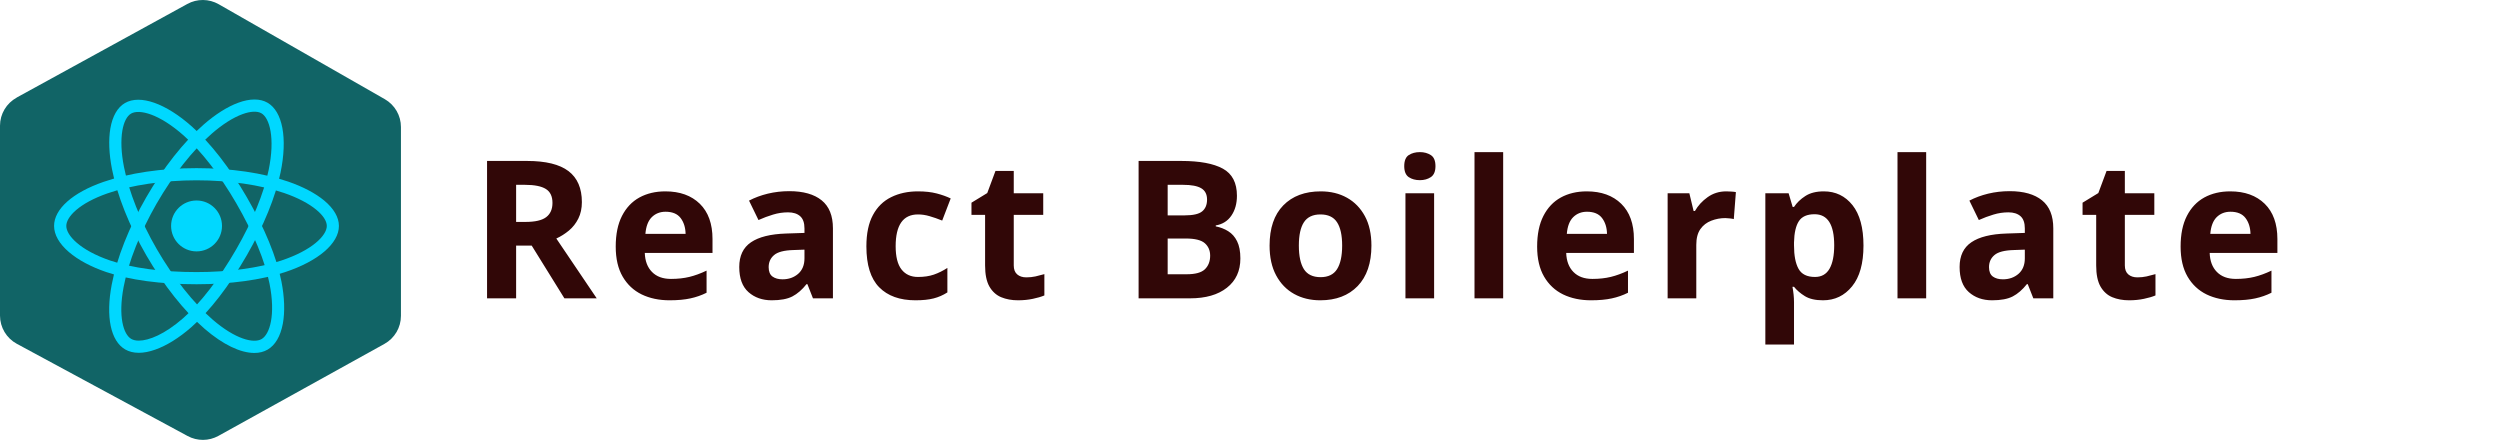
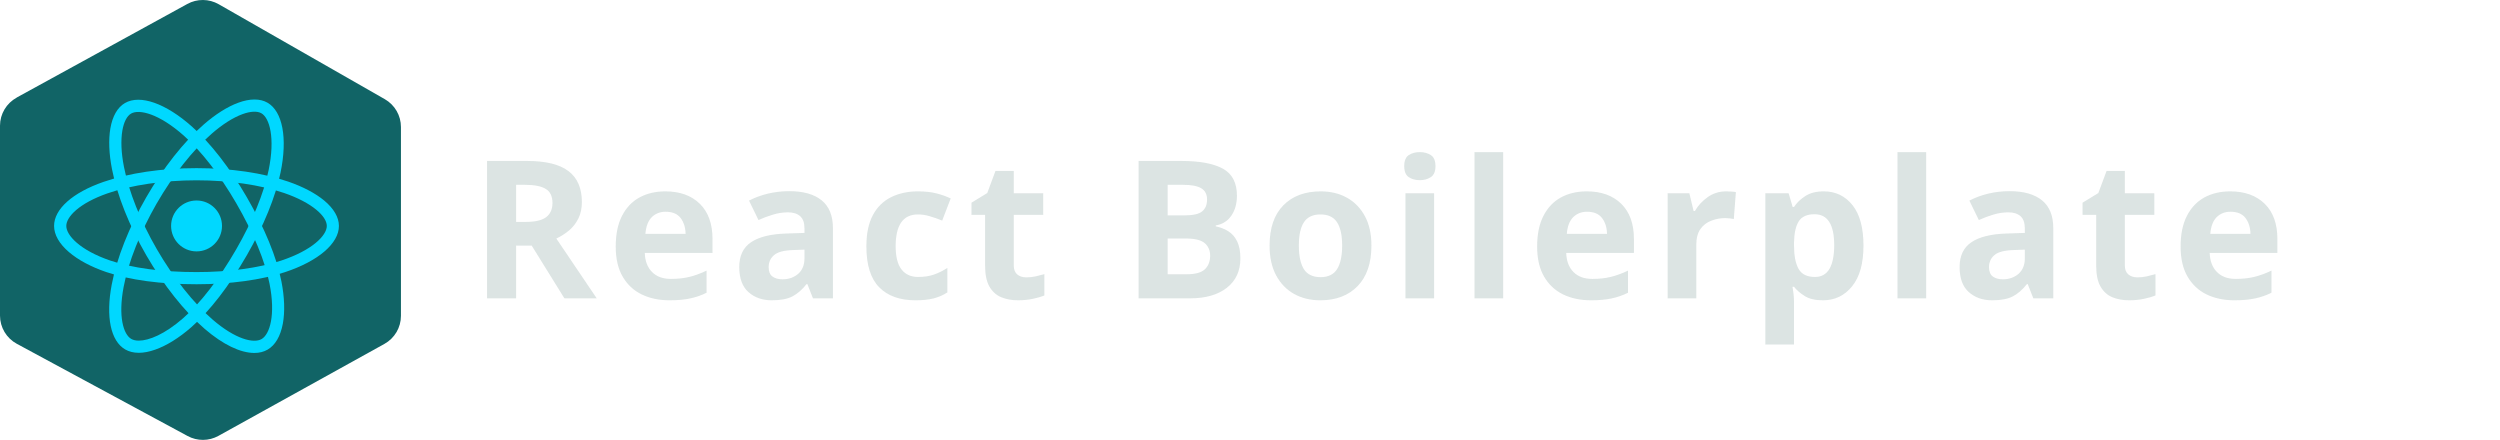
<svg xmlns="http://www.w3.org/2000/svg" width="579.165mm" height="101.908mm" viewBox="0 0 579.165 101.908" version="1.1" id="svg8">
  <defs id="defs2" />
  <g id="layer1" transform="translate(82.14176,143.9037)">
-     <g id="g907">
-       <path d="m -78.278,-121.304 39.532,-21.68 a 7.431,7.431 0 0 1 7.264,0.056 l 38.511,22.014 a 7.431,7.431 0 0 1 3.715,6.446 v 43.731 a 7.431,7.431 0 0 1 -3.827,6.502 l -38.455,21.308 a 7.431,7.431 0 0 1 -7.134,0.037 l -39.569,-21.364 a 7.431,7.431 0 0 1 -3.901,-6.539 v -43.991 a 7.431,7.431 0 0 1 3.864,-6.502 z" id="path1171-1" style="fill:#116466;fill-opacity:1;stroke-width:1.858" />
-       <circle class="st0" cx="-36.608" cy="-91.561" r="5.897" id="circle2868-1" style="fill:#00d8ff;stroke-width:0.117" />
-       <path class="st0" d="m -36.608,-78.053 c -8.281,0 -15.517,-0.975 -20.932,-2.831 -3.512,-1.198 -6.496,-2.796 -8.622,-4.616 -2.255,-1.926 -3.453,-4.029 -3.453,-6.061 0,-3.9 4.276,-7.717 11.453,-10.207 5.873,-2.044 13.532,-3.183 21.542,-3.183 7.87,0 15.423,1.104 21.26,3.124 3.418,1.175 6.296,2.702 8.34,4.393 2.22,1.856 3.395,3.888 3.395,5.873 0,4.052 -4.781,8.152 -12.486,10.701 -5.45,1.809 -12.733,2.807 -20.497,2.807 z m 0,-24.08 c -7.6,0 -15.117,1.104 -20.614,3.019 -6.601,2.302 -9.561,5.45 -9.561,7.553 0,2.185 3.183,5.626 10.16,8.011 5.121,1.75 12.051,2.678 20.015,2.678 7.471,0 14.436,-0.94 19.616,-2.666 7.247,-2.408 10.56,-5.85 10.56,-8.023 0,-1.116 -0.846,-2.431 -2.385,-3.712 -1.774,-1.48 -4.358,-2.831 -7.447,-3.9 -5.556,-1.903 -12.78,-2.96 -20.344,-2.96 z" id="path2870-6" style="fill:#00d8ff;stroke-width:0.117" />
-       <path class="st0" d="m -49.987,-62.172 c -1.198,0 -2.255,-0.258 -3.148,-0.775 -3.371,-1.95 -4.546,-7.565 -3.124,-15.023 1.163,-6.12 4.005,-13.308 8.011,-20.25 3.935,-6.813 8.657,-12.803 13.32,-16.856 2.725,-2.373 5.485,-4.111 7.976,-5.027 2.713,-0.998 5.063,-0.998 6.778,-0.011 3.512,2.02 4.675,8.222 3.031,16.163 -1.163,5.638 -3.935,12.439 -7.811,19.17 -4.135,7.165 -8.598,12.944 -12.909,16.715 -2.796,2.443 -5.673,4.229 -8.305,5.157 -1.374,0.493 -2.666,0.74 -3.818,0.74 z m 2.948,-35.344 1.222,0.705 c -3.794,6.578 -6.601,13.637 -7.682,19.369 -1.304,6.871 -0.049,11.006 1.762,12.052 0.447,0.258 1.034,0.399 1.75,0.399 2.338,0 6.014,-1.48 10.266,-5.192 4.076,-3.559 8.34,-9.103 12.322,-15.998 3.735,-6.472 6.39,-12.979 7.494,-18.324 1.539,-7.482 0.211,-12.063 -1.68,-13.156 -0.963,-0.552 -2.525,-0.482 -4.405,0.211 -2.173,0.799 -4.628,2.361 -7.095,4.511 -4.428,3.853 -8.951,9.585 -12.733,16.139 z" id="path2874-8" style="fill:#00d8ff;stroke-width:0.117" />
-       <path class="st0" d="m -23.23,-62.137 c -3.195,0 -7.247,-1.926 -11.476,-5.568 -4.722,-4.064 -9.526,-10.113 -13.543,-17.055 v 0 c -3.947,-6.813 -6.766,-13.896 -7.952,-19.968 -0.693,-3.547 -0.822,-6.801 -0.376,-9.42 0.494,-2.854 1.656,-4.886 3.383,-5.885 3.5,-2.032 9.456,0.059 15.517,5.45 4.299,3.817 8.81,9.62 12.698,16.339 4.146,7.165 6.93,13.919 8.034,19.534 0.716,3.641 0.834,7.024 0.329,9.773 -0.541,2.925 -1.762,5.004 -3.524,6.026 -0.881,0.517 -1.926,0.775 -3.089,0.775 z m -22.576,-24.033 c 3.806,6.578 8.528,12.533 12.944,16.327 5.297,4.558 9.503,5.544 11.323,4.487 1.891,-1.092 3.277,-5.568 1.844,-12.803 -1.057,-5.309 -3.724,-11.77 -7.717,-18.665 -3.747,-6.472 -8.058,-12.028 -12.134,-15.646 -5.709,-5.074 -10.337,-6.214 -12.228,-5.121 -0.963,0.552 -1.68,1.95 -2.02,3.923 -0.388,2.279 -0.27,5.192 0.364,8.398 1.128,5.767 3.829,12.545 7.623,19.099 z" id="path2878-8" style="fill:#00d8ff;stroke-width:0.117" />
-       <text xml:space="preserve" style="font-style:normal;font-variant:normal;font-weight:bold;font-stretch:normal;font-size:44.585px;line-height:1.25;font-family:sans-serif;-inkscape-font-specification:'sans-serif, Bold';font-variant-ligatures:normal;font-variant-caps:normal;font-variant-numeric:normal;font-variant-east-asian:normal;letter-spacing:2.396px;opacity:0.969;fill:#2b0000;fill-opacity:1;stroke:none;stroke-width:1.858;stroke-miterlimit:4;stroke-dasharray:none;stroke-opacity:1;" x="26.674" y="-74.787" id="text2831-6">
-         <tspan id="tspan2829-6" x="26.674" y="-74.787" style="font-style:normal;font-variant:normal;font-weight:bold;font-stretch:normal;font-size:44.585px;font-family:sans-serif;-inkscape-font-specification:'sans-serif, Bold';font-variant-ligatures:normal;font-variant-caps:normal;font-variant-numeric:normal;font-variant-east-asian:normal;fill:#2b0000;stroke:none;stroke-width:1.858;">React Boilerplate</tspan>
-       </text>
-     </g>
+     <path d="m -78.278,-121.304 39.532,-21.68 a 7.431,7.431 0 0 1 7.264,0.056 l 38.511,22.014 a 7.431,7.431 0 0 1 3.715,6.446 v 43.731 a 7.431,7.431 0 0 1 -3.827,6.502 l -38.455,21.308 a 7.431,7.431 0 0 1 -7.134,0.037 l -39.569,-21.364 a 7.431,7.431 0 0 1 -3.901,-6.539 v -43.991 a 7.431,7.431 0 0 1 3.864,-6.502 z" id="path1171-1" style="fill:#116466;fill-opacity:1;stroke-width:1.858" />
+     <circle class="st0" cx="-36.608" cy="-91.561" r="5.897" id="circle2868-1" style="fill:#00d8ff;stroke-width:0.117" />
+     <path class="st0" d="m -36.608,-78.053 c -8.281,0 -15.517,-0.975 -20.932,-2.831 -3.512,-1.198 -6.496,-2.796 -8.622,-4.616 -2.255,-1.926 -3.453,-4.029 -3.453,-6.061 0,-3.9 4.276,-7.717 11.453,-10.207 5.873,-2.044 13.532,-3.183 21.542,-3.183 7.87,0 15.423,1.104 21.26,3.124 3.418,1.175 6.296,2.702 8.34,4.393 2.22,1.856 3.395,3.888 3.395,5.873 0,4.052 -4.781,8.152 -12.486,10.701 -5.45,1.809 -12.733,2.807 -20.497,2.807 z m 0,-24.08 c -7.6,0 -15.117,1.104 -20.614,3.019 -6.601,2.302 -9.561,5.45 -9.561,7.553 0,2.185 3.183,5.626 10.16,8.011 5.121,1.75 12.051,2.678 20.015,2.678 7.471,0 14.436,-0.94 19.616,-2.666 7.247,-2.408 10.56,-5.85 10.56,-8.023 0,-1.116 -0.846,-2.431 -2.385,-3.712 -1.774,-1.48 -4.358,-2.831 -7.447,-3.9 -5.556,-1.903 -12.78,-2.96 -20.344,-2.96 z" id="path2870-6" style="fill:#00d8ff;stroke-width:0.117" />
+     <path class="st0" d="m -49.987,-62.172 c -1.198,0 -2.255,-0.258 -3.148,-0.775 -3.371,-1.95 -4.546,-7.565 -3.124,-15.023 1.163,-6.12 4.005,-13.308 8.011,-20.25 3.935,-6.813 8.657,-12.803 13.32,-16.856 2.725,-2.373 5.485,-4.111 7.976,-5.027 2.713,-0.998 5.063,-0.998 6.778,-0.011 3.512,2.02 4.675,8.222 3.031,16.163 -1.163,5.638 -3.935,12.439 -7.811,19.17 -4.135,7.165 -8.598,12.944 -12.909,16.715 -2.796,2.443 -5.673,4.229 -8.305,5.157 -1.374,0.493 -2.666,0.74 -3.818,0.74 z m 2.948,-35.344 1.222,0.705 c -3.794,6.578 -6.601,13.637 -7.682,19.369 -1.304,6.871 -0.049,11.006 1.762,12.052 0.447,0.258 1.034,0.399 1.75,0.399 2.338,0 6.014,-1.48 10.266,-5.192 4.076,-3.559 8.34,-9.103 12.322,-15.998 3.735,-6.472 6.39,-12.979 7.494,-18.324 1.539,-7.482 0.211,-12.063 -1.68,-13.156 -0.963,-0.552 -2.525,-0.482 -4.405,0.211 -2.173,0.799 -4.628,2.361 -7.095,4.511 -4.428,3.853 -8.951,9.585 -12.733,16.139 z" id="path2874-8" style="fill:#00d8ff;stroke-width:0.117" />
+     <path class="st0" d="m -23.23,-62.137 c -3.195,0 -7.247,-1.926 -11.476,-5.568 -4.722,-4.064 -9.526,-10.113 -13.543,-17.055 v 0 c -3.947,-6.813 -6.766,-13.896 -7.952,-19.968 -0.693,-3.547 -0.822,-6.801 -0.376,-9.42 0.494,-2.854 1.656,-4.886 3.383,-5.885 3.5,-2.032 9.456,0.059 15.517,5.45 4.299,3.817 8.81,9.62 12.698,16.339 4.146,7.165 6.93,13.919 8.034,19.534 0.716,3.641 0.834,7.024 0.329,9.773 -0.541,2.925 -1.762,5.004 -3.524,6.026 -0.881,0.517 -1.926,0.775 -3.089,0.775 z m -22.576,-24.033 c 3.806,6.578 8.528,12.533 12.944,16.327 5.297,4.558 9.503,5.544 11.323,4.487 1.891,-1.092 3.277,-5.568 1.844,-12.803 -1.057,-5.309 -3.724,-11.77 -7.717,-18.665 -3.747,-6.472 -8.058,-12.028 -12.134,-15.646 -5.709,-5.074 -10.337,-6.214 -12.228,-5.121 -0.963,0.552 -1.68,1.95 -2.02,3.923 -0.388,2.279 -0.27,5.192 0.364,8.398 1.128,5.767 3.829,12.545 7.623,19.099 z" id="path2878-8" style="fill:#00d8ff;stroke-width:0.117" />
+     <text xml:space="preserve" style="font-style:normal;font-variant:normal;font-weight:bold;font-stretch:normal;font-size:44.585px;line-height:1.25;font-family:sans-serif;-inkscape-font-specification:'sans-serif, Bold';font-variant-ligatures:normal;font-variant-caps:normal;font-variant-numeric:normal;font-variant-east-asian:normal;letter-spacing:2.396px;opacity:0.969;fill:#dbe3e2;fill-opacity:1;stroke:none;stroke-width:1.858;stroke-miterlimit:4;stroke-dasharray:none;stroke-opacity:1" x="26.674" y="-74.787" id="text2831-6">
+       <tspan id="tspan2829-6" x="26.674" y="-74.787" style="font-style:normal;font-variant:normal;font-weight:bold;font-stretch:normal;font-size:44.585px;font-family:sans-serif;-inkscape-font-specification:'sans-serif, Bold';font-variant-ligatures:normal;font-variant-caps:normal;font-variant-numeric:normal;font-variant-east-asian:normal;fill:#dbe3e2;stroke:none;stroke-width:1.858">React Boilerplate</tspan>
+     </text>
  </g>
</svg>
